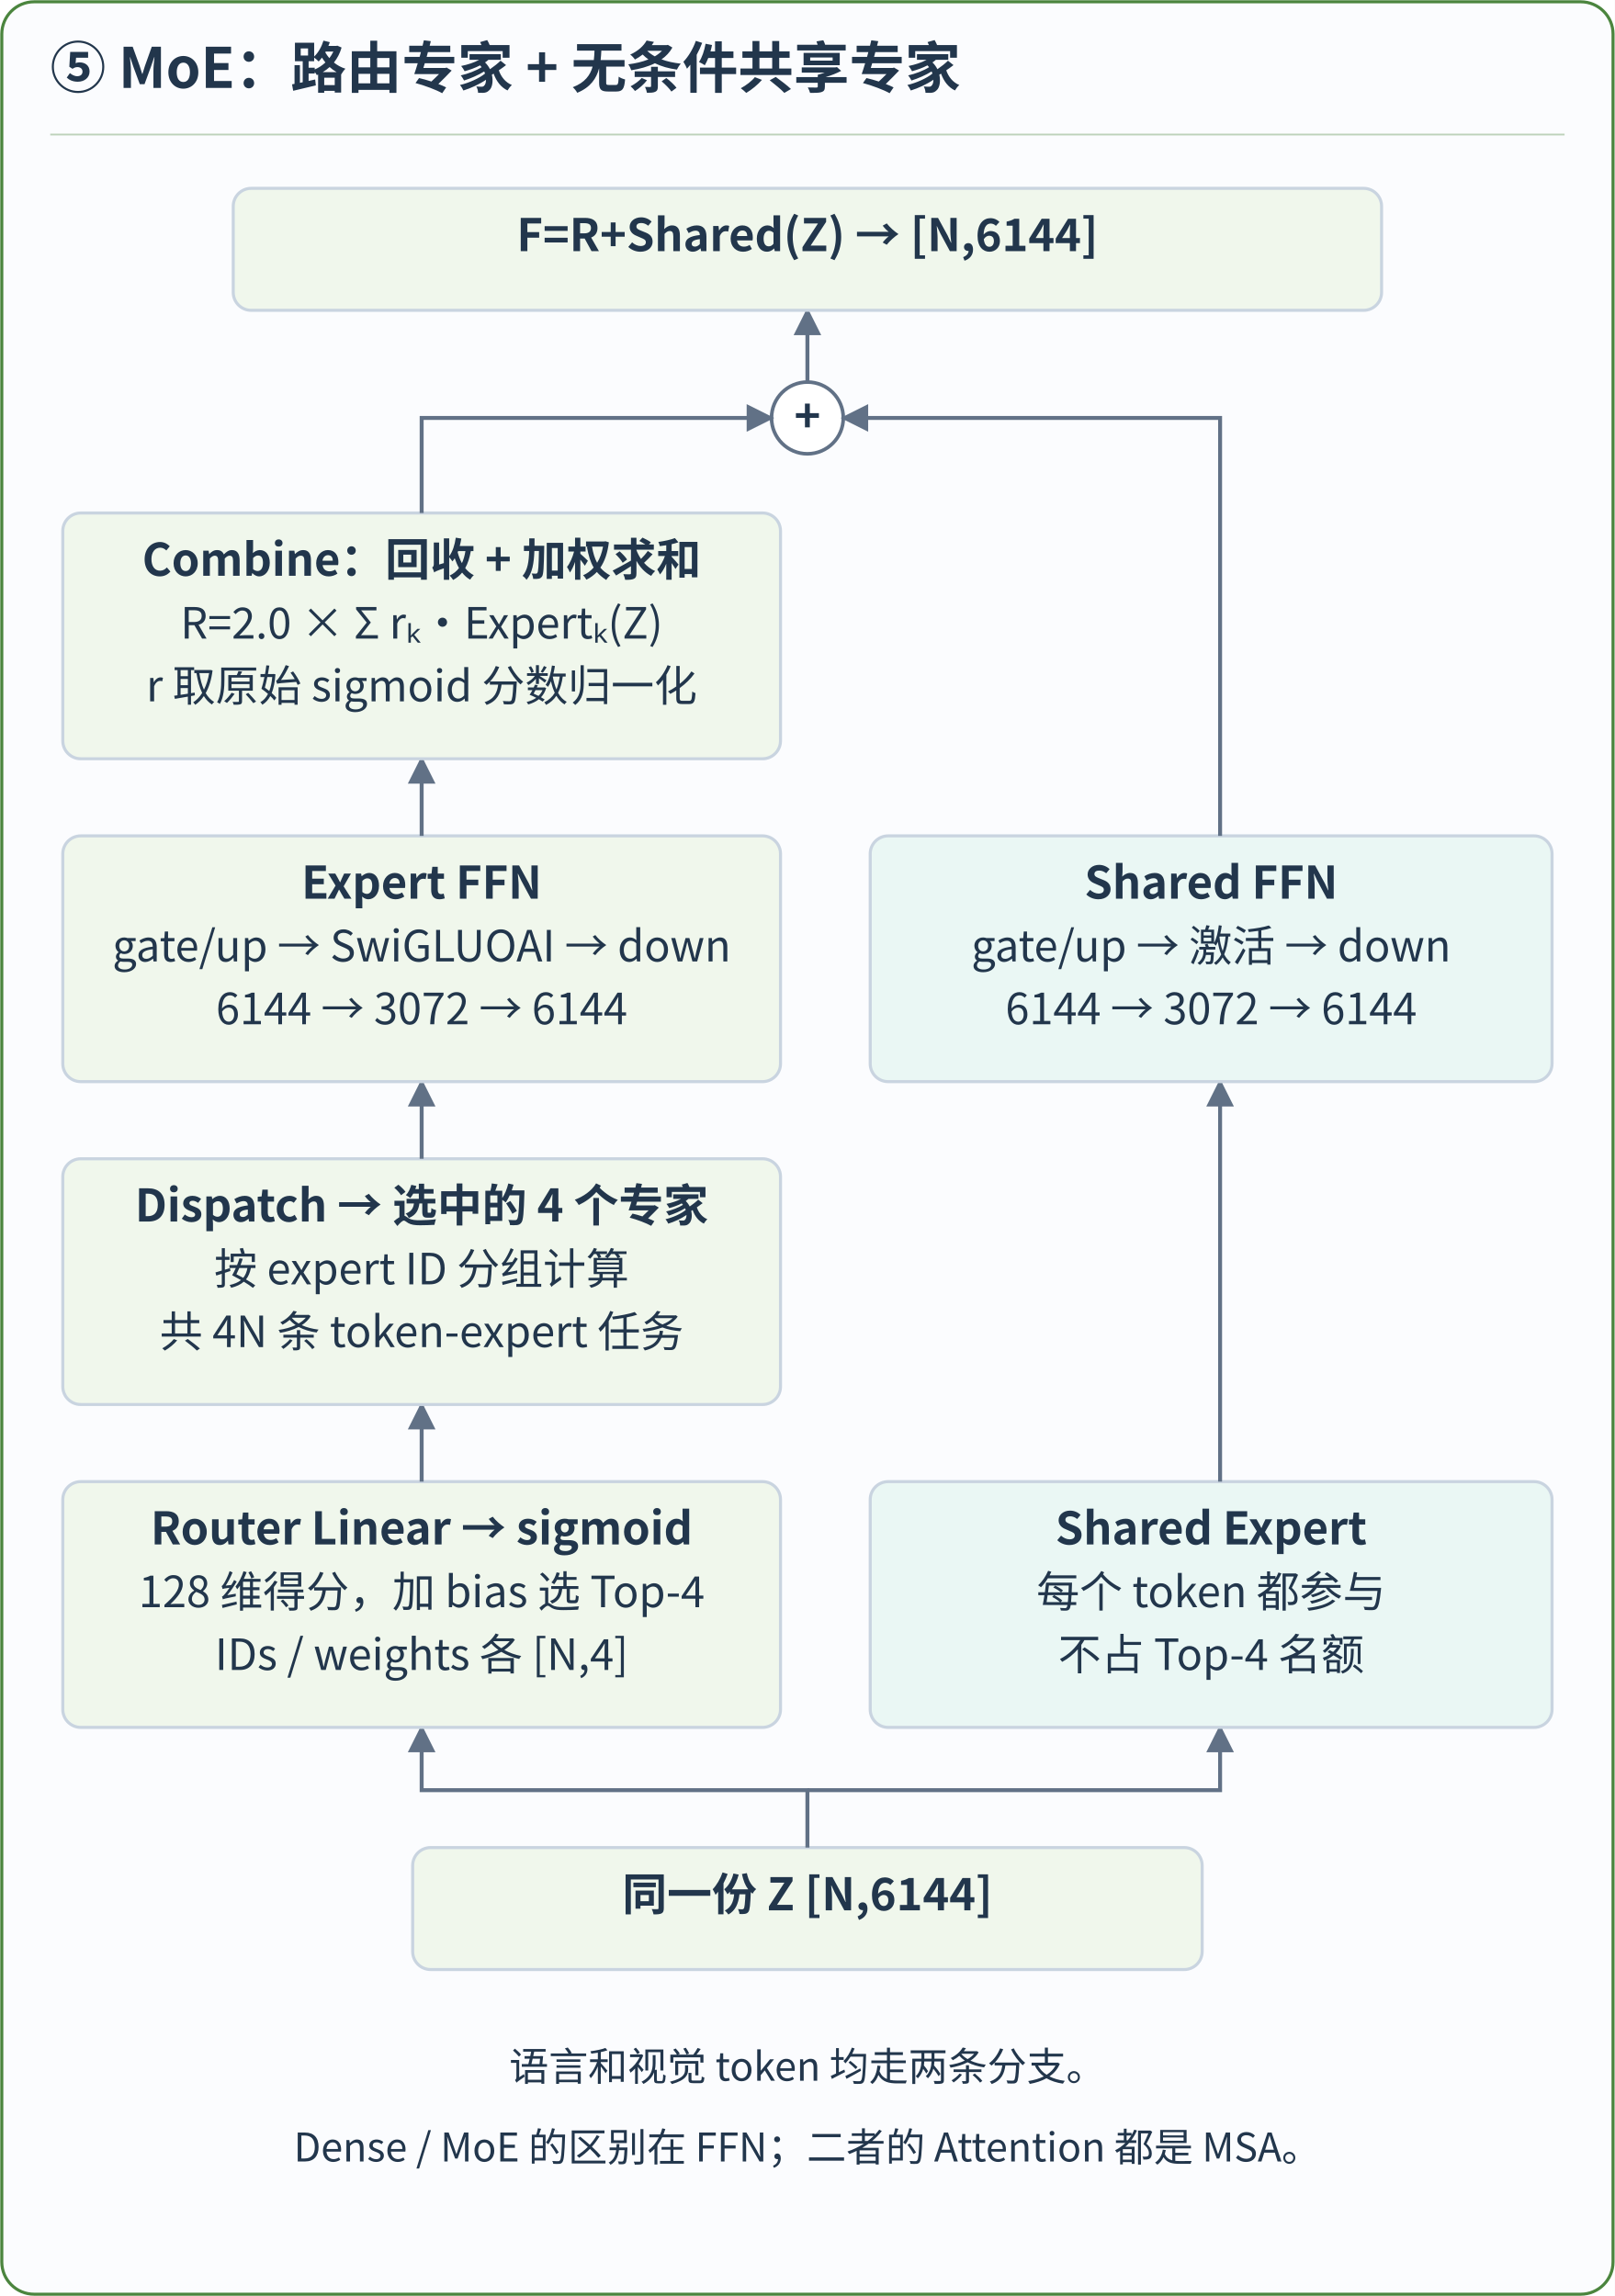
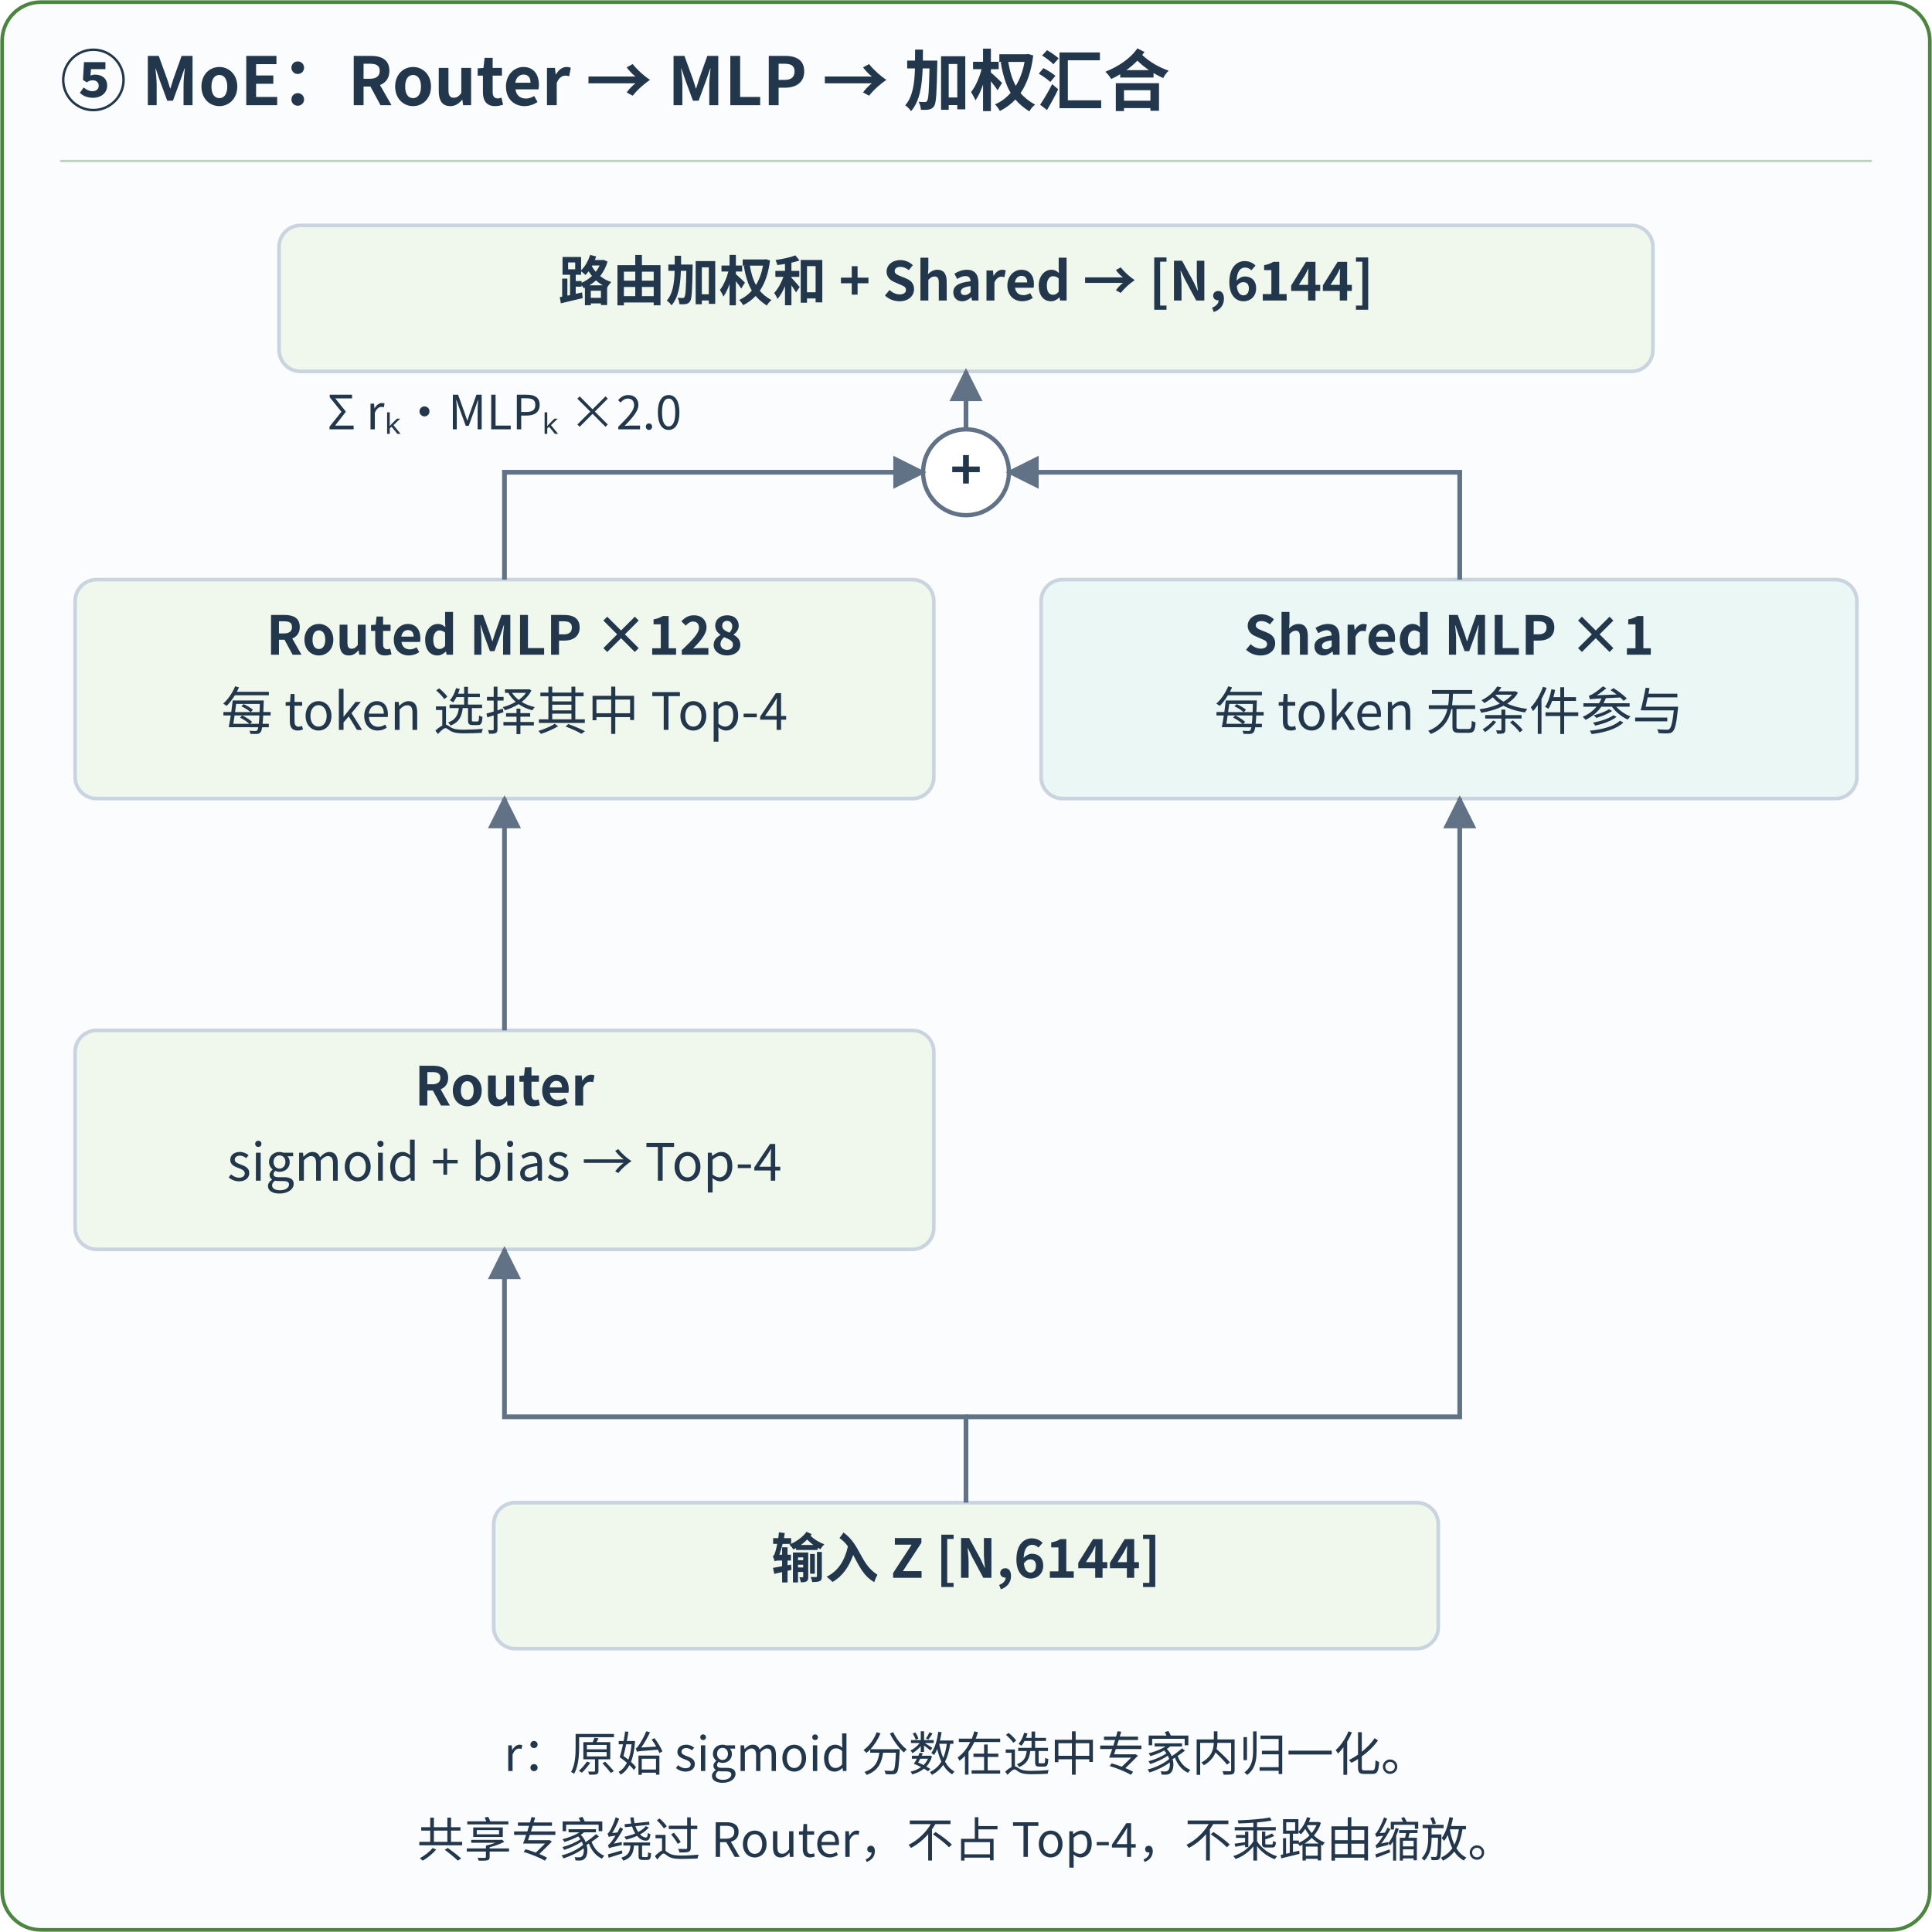
- <svg xmlns="http://www.w3.org/2000/svg" width="900" height="1280" viewBox="0 0 900 1280" role="img">
-   <rect width="900" height="1280" fill="white" />
+ <svg xmlns="http://www.w3.org/2000/svg" width="900" height="900" viewBox="0 0 900 900" role="img">
+   <rect width="900" height="900" fill="white" />
  <style>
text{font-family:'Microsoft YaHei','Noto Sans CJK SC',Arial,sans-serif;fill:#22364c}
.title{font-size:44px;font-weight:700}.head{font-size:31px;font-weight:700}
.node{font-size:25px;font-weight:600}.body{font-size:24px}.small{font-size:22px}
.weight{font-size:22px;fill:#59677a}.note{font-size:22px;fill:#59677a}
</style>
  <defs>
    <marker id="arrow" viewBox="0 0 10 10" refX="9" refY="5" markerWidth="7" markerHeight="7" orient="auto-start-reverse">
      <path d="M0 0L10 5L0 10Z" fill="#617186" />
    </marker>
  </defs>
-   <rect x="1" y="1" width="898" height="1278" rx="18" fill="#fbfcfe" stroke="#4b853e" stroke-width="1.7" />
-   <text x="28" y="49" class="head" text-anchor="start">⑤ MoE：路由专家 + 无条件共享专家</text>
+   <rect x="1" y="1" width="898" height="898" rx="18" fill="#fbfcfe" stroke="#4b853e" stroke-width="1.7" />
+   <text x="28" y="49" class="head" text-anchor="start">⑤ MoE：Router → MLP → 加权汇合</text>
  <line x1="28" y1="75" x2="872" y2="75" stroke="#4b853e" opacity=".35" />
-   <rect x="230" y="1030.0" width="440" height="68" rx="10" fill="#f0f7ec" stroke="#c9d4e0" stroke-width="1.7" />
-   <text data-max-width="412" x="450.0" y="1065.0" class="node" text-anchor="middle">同一份 Z [N,6144]</text>
-   <polyline points="450.0,1030.0 450.0,998.0 235.0,998.0 235.0,963.0" fill="none" stroke="#617186" stroke-width="2.2" marker-end="url(#arrow)" />
-   <polyline points="450.0,998.0 680.0,998.0 680.0,963.0" fill="none" stroke="#617186" stroke-width="2.2" marker-end="url(#arrow)" />
-   <rect x="35" y="826.0" width="400" height="137" rx="10" fill="#f0f7ec" stroke="#c9d4e0" stroke-width="1.7" />
-   <text data-max-width="372" x="235.0" y="861.0" class="node" text-anchor="middle">Router Linear → sigmoid</text>
-   <text data-max-width="372" x="235.0" y="896.0" class="body" text-anchor="middle">128 维得分，加 bias 选 Top-4</text>
-   <text data-max-width="372" x="235.0" y="931.0" class="body" text-anchor="middle">IDs / weights 各 [N,4]</text>
-   <rect x="485" y="826.0" width="380" height="137" rx="10" fill="#eaf7f4" stroke="#c9d4e0" stroke-width="1.7" />
-   <text data-max-width="352" x="675.0" y="861.0" class="node" text-anchor="middle">Shared Expert</text>
-   <text data-max-width="352" x="675.0" y="896.0" class="body" text-anchor="middle">每个 token 都参与</text>
-   <text data-max-width="352" x="675.0" y="931.0" class="body" text-anchor="middle">不占 Top-4 名额</text>
-   <polyline points="235.0,826.0 235.0,783.0" fill="none" stroke="#617186" stroke-width="2.2" marker-end="url(#arrow)" />
-   <rect x="35" y="646.0" width="400" height="137" rx="10" fill="#f0f7ec" stroke="#c9d4e0" stroke-width="1.7" />
-   <text data-max-width="372" x="235.0" y="681.0" class="node" text-anchor="middle">Dispatch → 选中的 4 个专家</text>
-   <text data-max-width="372" x="235.0" y="716.0" class="body" text-anchor="middle">按 expert ID 分组计算</text>
-   <text data-max-width="372" x="235.0" y="751.0" class="body" text-anchor="middle">共 4N 条 token-expert 任务</text>
-   <polyline points="235.0,646.0 235.0,603.0" fill="none" stroke="#617186" stroke-width="2.2" marker-end="url(#arrow)" />
-   <rect x="35" y="466.0" width="400" height="137" rx="10" fill="#f0f7ec" stroke="#c9d4e0" stroke-width="1.7" />
-   <text data-max-width="372" x="235.0" y="501.0" class="node" text-anchor="middle">Expert FFN</text>
-   <text data-max-width="372" x="235.0" y="536.0" class="body" text-anchor="middle">gate/up → SwiGLUOAI → down</text>
-   <text data-max-width="372" x="235.0" y="571.0" class="body" text-anchor="middle">6144 → 3072 → 6144</text>
-   <polyline points="680.0,826.0 680.0,603.0" fill="none" stroke="#617186" stroke-width="2.2" marker-end="url(#arrow)" />
-   <rect x="485" y="466.0" width="380" height="137" rx="10" fill="#eaf7f4" stroke="#c9d4e0" stroke-width="1.7" />
-   <text data-max-width="352" x="675.0" y="501.0" class="node" text-anchor="middle">Shared FFN</text>
-   <text data-max-width="352" x="675.0" y="536.0" class="body" text-anchor="middle">gate/up → 激活 → down</text>
-   <text data-max-width="352" x="675.0" y="571.0" class="body" text-anchor="middle">6144 → 3072 → 6144</text>
-   <polyline points="235.0,466.0 235.0,423.0" fill="none" stroke="#617186" stroke-width="2.2" marker-end="url(#arrow)" />
-   <rect x="35" y="286.0" width="400" height="137" rx="10" fill="#f0f7ec" stroke="#c9d4e0" stroke-width="1.7" />
-   <text data-max-width="372" x="235.0" y="321.0" class="node" text-anchor="middle">Combine：回收 + 加权求和</text>
-   <text data-max-width="372" x="235.0" y="356.0" class="body" text-anchor="middle">R=2.0 × Σ rₖ·Expertₖ(Z)</text>
-   <text data-max-width="372" x="235.0" y="391.0" class="body" text-anchor="middle">r 取原始 sigmoid 分数归一化</text>
-   <circle cx="450" cy="233.0" r="20" fill="white" stroke="#617186" stroke-width="2" />
-   <text x="450" y="241.0" class="node" text-anchor="middle">+</text>
-   <polyline points="235.0,286.0 235.0,233.0 430.0,233.0" fill="none" stroke="#617186" stroke-width="2.2" marker-end="url(#arrow)" />
-   <polyline points="680.0,466.0 680.0,233.0 470.0,233.0" fill="none" stroke="#617186" stroke-width="2.2" marker-end="url(#arrow)" />
-   <polyline points="450.0,213.0 450.0,173.0" fill="none" stroke="#617186" stroke-width="2.2" marker-end="url(#arrow)" />
-   <rect x="130" y="105.0" width="640" height="68" rx="10" fill="#f0f7ec" stroke="#c9d4e0" stroke-width="1.7" />
-   <text data-max-width="612" x="450.0" y="140.0" class="node" text-anchor="middle">F=R+Shared(Z) → [N,6144]</text>
-   <text x="450" y="1160" class="small" text-anchor="middle">语言和视觉 token 均走两条分支。</text>
-   <text x="450" y="1205" class="small" text-anchor="middle">Dense / MoE 的区别在 FFN；二者的 Attention 都是 MSA。</text>
+   <rect x="130" y="105" width="640" height="68" rx="10" fill="#f0f7ec" stroke="#c9d4e0" stroke-width="1.7" />
+   <text data-max-width="612" x="450.0" y="140" class="node" text-anchor="middle">路由加权和 + Shared → [N,6144]</text>
+   <circle cx="450" cy="220" r="20" fill="white" stroke="#617186" stroke-width="2" />
+   <text x="450" y="228" class="node" text-anchor="middle">+</text>
+   <polyline points="450,200 450,173" fill="none" stroke="#617186" stroke-width="2.2" marker-end="url(#arrow)" />
+   <rect x="35" y="270" width="400" height="102" rx="10" fill="#f0f7ec" stroke="#c9d4e0" stroke-width="1.7" />
+   <text data-max-width="372" x="235.0" y="305" class="node" text-anchor="middle">Routed MLP ×128</text>
+   <text data-max-width="372" x="235.0" y="340" class="body" text-anchor="middle">每 token 选择其中 Top-4</text>
+   <rect x="485" y="270" width="380" height="102" rx="10" fill="#eaf7f4" stroke="#c9d4e0" stroke-width="1.7" />
+   <text data-max-width="352" x="675.0" y="305" class="node" text-anchor="middle">Shared MLP ×1</text>
+   <text data-max-width="352" x="675.0" y="340" class="body" text-anchor="middle">每 token 无条件参与</text>
+   <polyline points="235,270 235,220 430,220" fill="none" stroke="#617186" stroke-width="2.2" marker-end="url(#arrow)" />
+   <text x="235" y="200" class="small" text-anchor="middle">Σ rₖ·MLPₖ ×2.0</text>
+   <polyline points="680,270 680,220 470,220" fill="none" stroke="#617186" stroke-width="2.2" marker-end="url(#arrow)" />
+   <rect x="35" y="480" width="400" height="102" rx="10" fill="#f0f7ec" stroke="#c9d4e0" stroke-width="1.7" />
+   <text data-max-width="372" x="235.0" y="515" class="node" text-anchor="middle">Router</text>
+   <text data-max-width="372" x="235.0" y="550" class="body" text-anchor="middle">sigmoid + bias → Top-4</text>
+   <polyline points="235,480 235,372" fill="none" stroke="#617186" stroke-width="2.2" marker-end="url(#arrow)" />
+   <rect x="230" y="700" width="440" height="68" rx="10" fill="#f0f7ec" stroke="#c9d4e0" stroke-width="1.7" />
+   <text data-max-width="412" x="450.0" y="735" class="node" text-anchor="middle">输入 Z [N,6144]</text>
+   <polyline points="450,700 450,660 235,660 235,582" fill="none" stroke="#617186" stroke-width="2.2" marker-end="url(#arrow)" />
+   <polyline points="450,660 680,660 680,372" fill="none" stroke="#617186" stroke-width="2.2" marker-end="url(#arrow)" />
+   <text x="450" y="825" class="small" text-anchor="middle">r：原始 sigmoid 分数在选中专家内归一化。</text>
+   <text x="450" y="865" class="small" text-anchor="middle">共享专家绕过 Router，不占 Top-4，不乘路由缩放。</text>
</svg>
